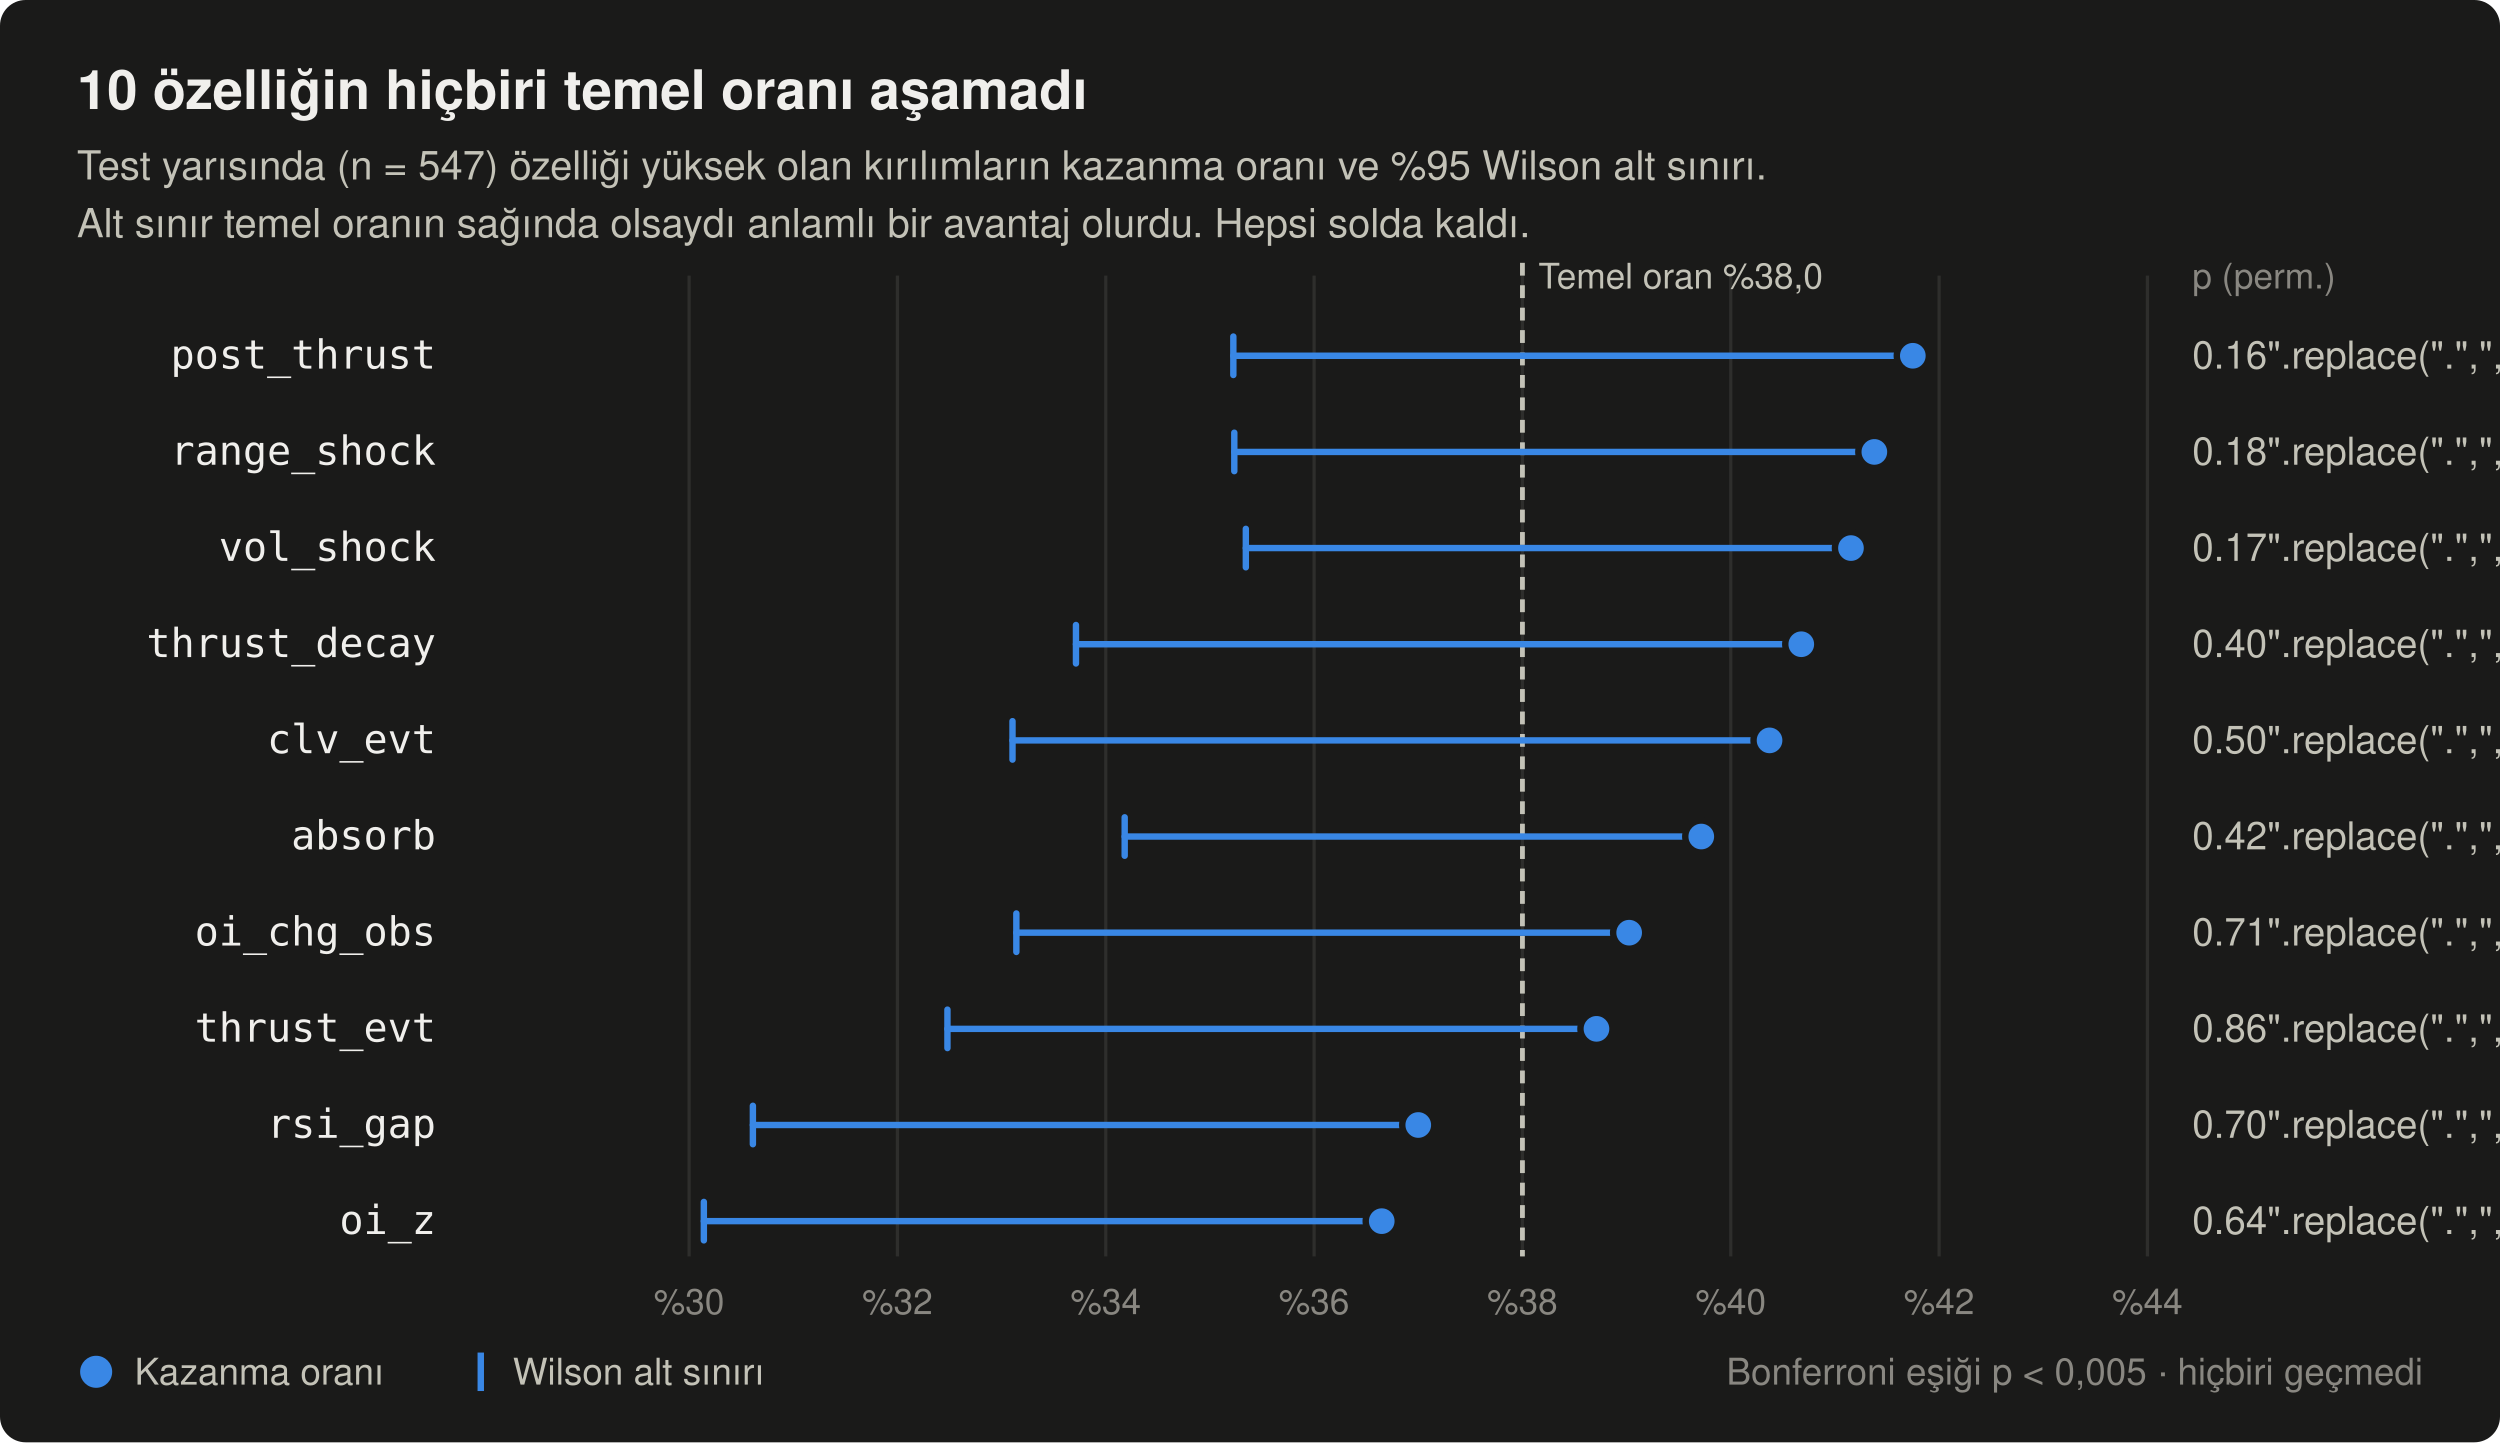
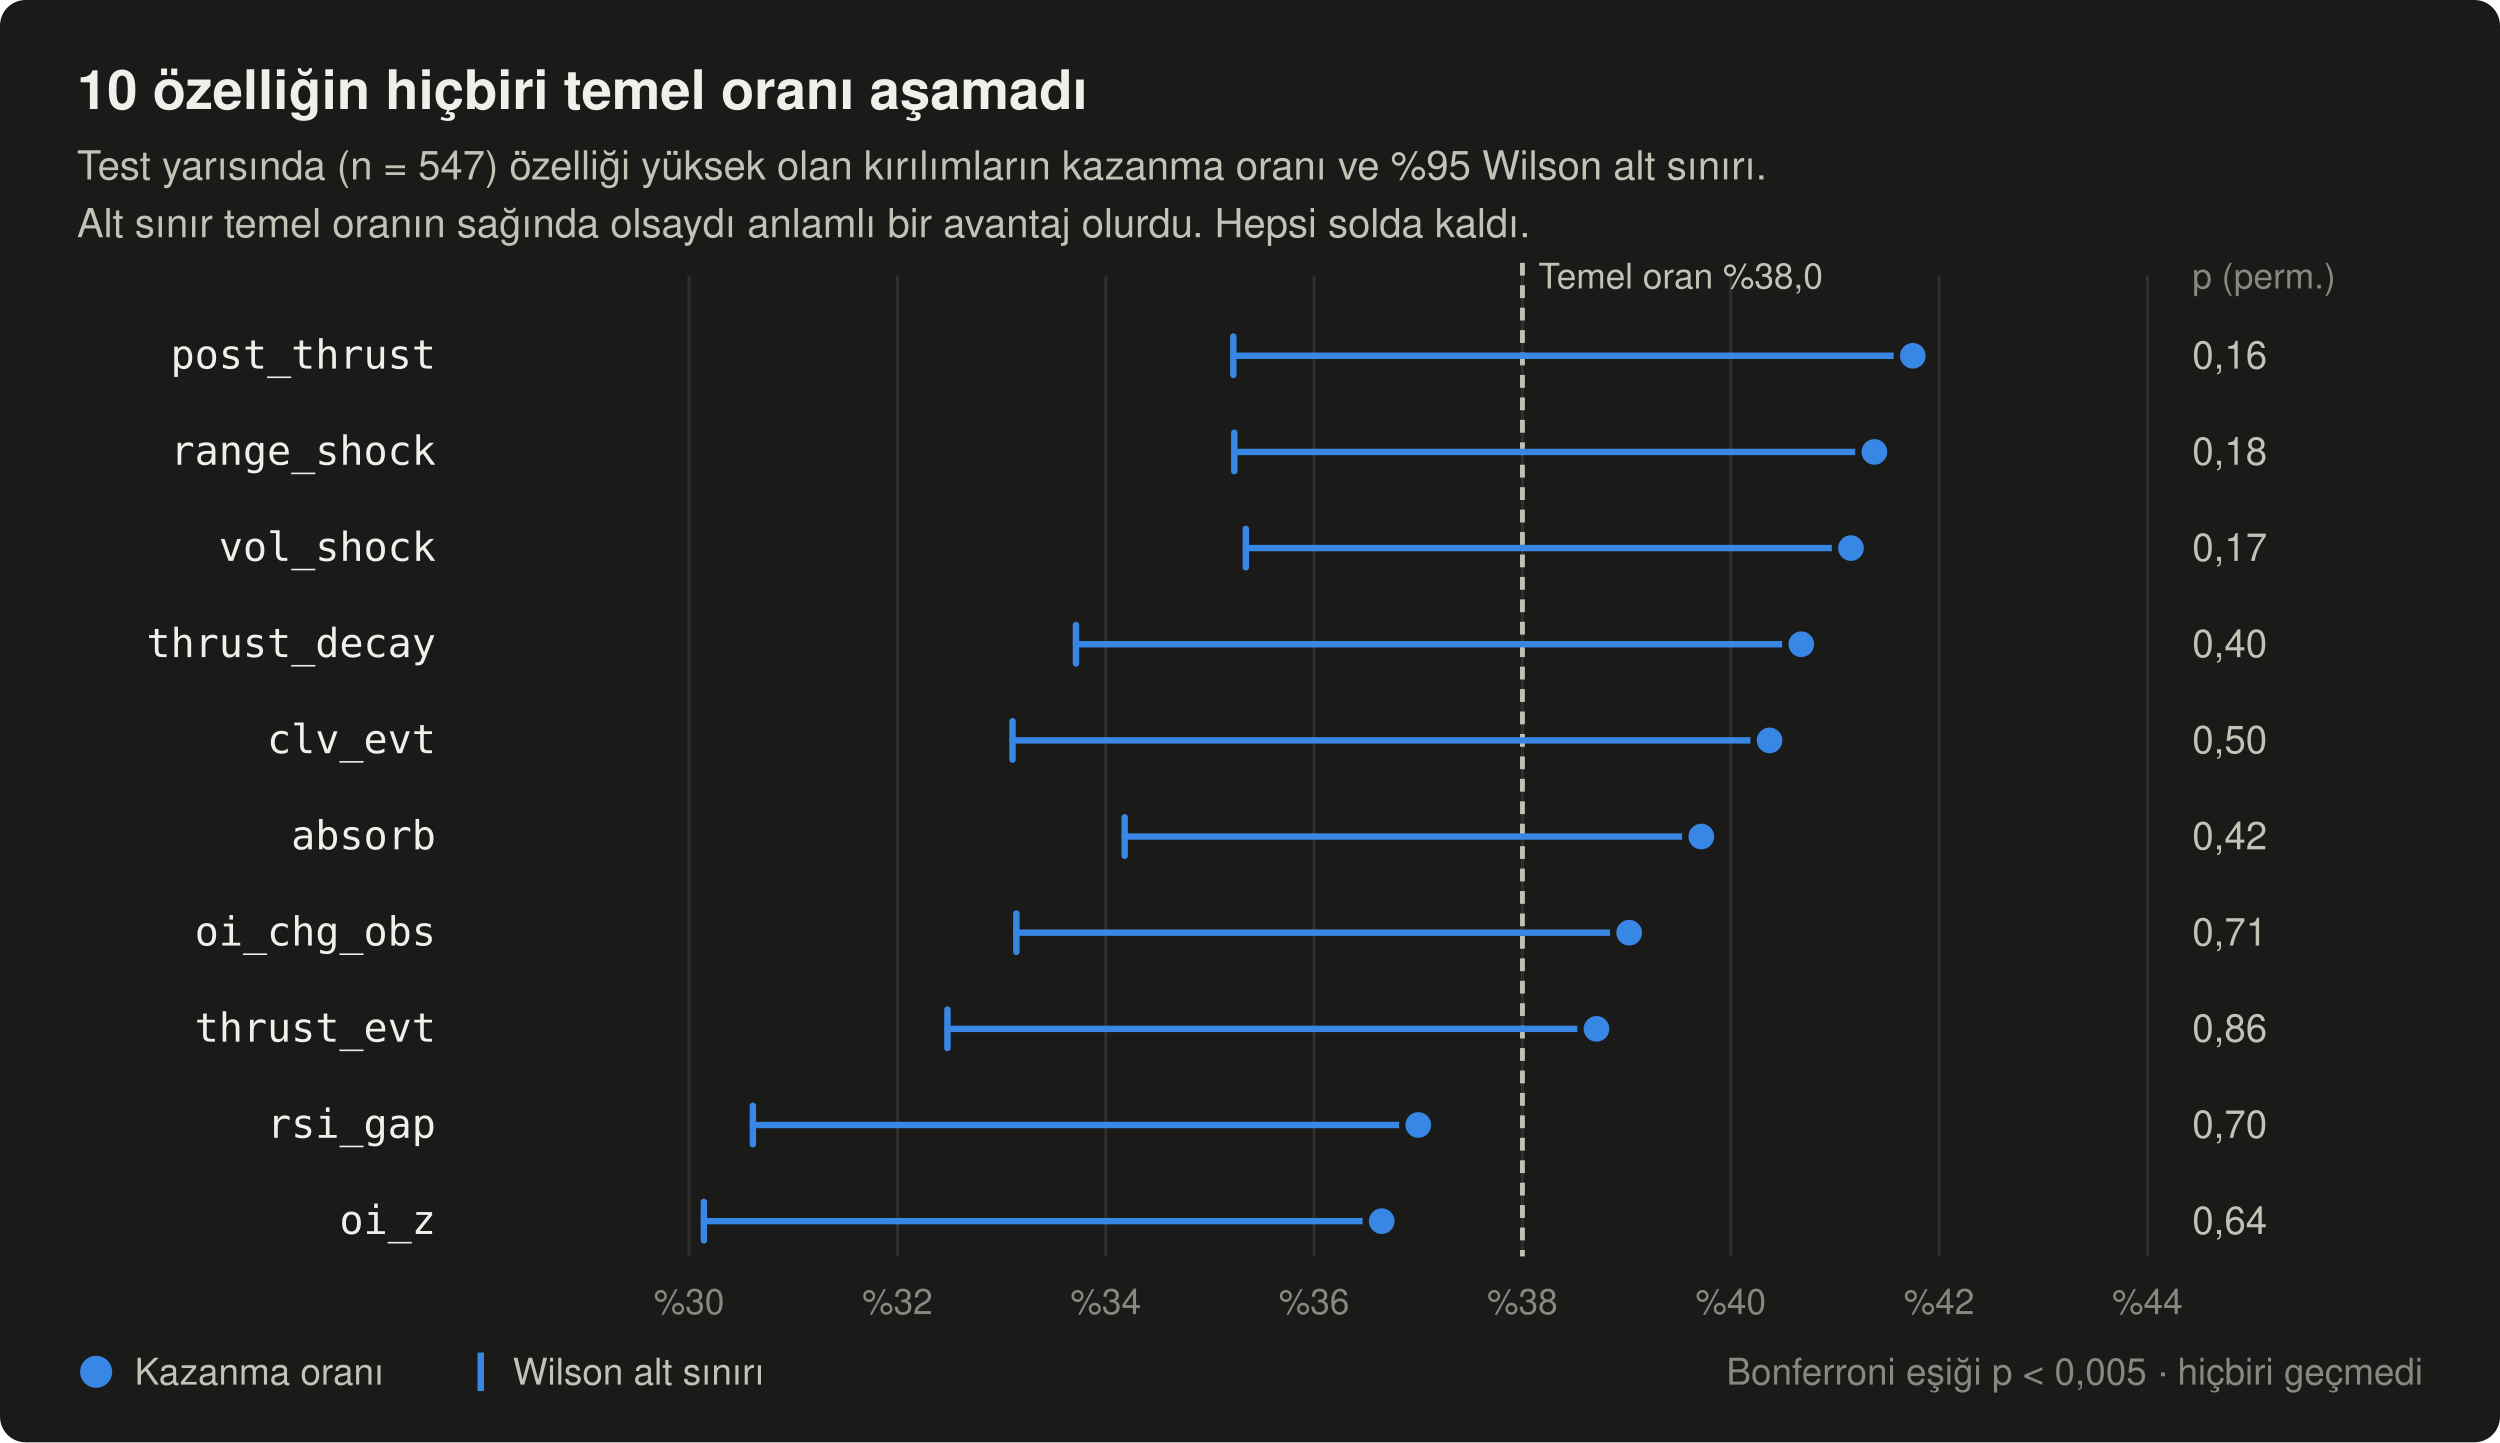
<svg xmlns="http://www.w3.org/2000/svg" width="780" height="450" viewBox="0 0 780 450" font-family="-apple-system,Segoe UI,Helvetica,Arial,sans-serif">
  <rect width="780" height="450" rx="8" fill="#1a1a19" />
  <text x="24" y="34" font-size="17" font-weight="600" fill="#f0efec">10 özelliğin hiçbiri temel oranı aşamadı</text>
  <text x="24" y="56" font-size="12.5" fill="#c3c2b7">Test yarısında (n = 547) özelliği yüksek olan kırılımların kazanma oranı ve %95 Wilson alt sınırı.</text>
  <text x="24" y="74" font-size="12.5" fill="#c3c2b7">Alt sınır temel oranın sağında olsaydı anlamlı bir avantaj olurdu. Hepsi solda kaldı.</text>
  <line x1="215.0" y1="86" x2="215.0" y2="392" stroke="#2e2e2c" stroke-width="1" />
  <text x="215.0" y="410" font-size="11" fill="#898781" text-anchor="middle">%30</text>
  <line x1="280.0" y1="86" x2="280.0" y2="392" stroke="#2e2e2c" stroke-width="1" />
  <text x="280.0" y="410" font-size="11" fill="#898781" text-anchor="middle">%32</text>
  <line x1="345.0" y1="86" x2="345.0" y2="392" stroke="#2e2e2c" stroke-width="1" />
  <text x="345.0" y="410" font-size="11" fill="#898781" text-anchor="middle">%34</text>
  <line x1="410.0" y1="86" x2="410.0" y2="392" stroke="#2e2e2c" stroke-width="1" />
  <text x="410.0" y="410" font-size="11" fill="#898781" text-anchor="middle">%36</text>
  <line x1="475.0" y1="86" x2="475.0" y2="392" stroke="#2e2e2c" stroke-width="1" />
  <text x="475.0" y="410" font-size="11" fill="#898781" text-anchor="middle">%38</text>
  <line x1="540.0" y1="86" x2="540.0" y2="392" stroke="#2e2e2c" stroke-width="1" />
  <text x="540.0" y="410" font-size="11" fill="#898781" text-anchor="middle">%40</text>
  <line x1="605.0" y1="86" x2="605.0" y2="392" stroke="#2e2e2c" stroke-width="1" />
  <text x="605.0" y="410" font-size="11" fill="#898781" text-anchor="middle">%42</text>
  <line x1="670.0" y1="86" x2="670.0" y2="392" stroke="#2e2e2c" stroke-width="1" />
  <text x="670.0" y="410" font-size="11" fill="#898781" text-anchor="middle">%44</text>
  <line x1="475.0" y1="82" x2="475.0" y2="392" stroke="#c3c2b7" stroke-width="1.5" stroke-dasharray="4 3" />
  <text x="480.0" y="90" font-size="11" fill="#c3c2b7">Temel oran %38,0</text>
  <text x="684" y="90" font-size="11" fill="#898781">p (perm.)</text>
  <text x="136" y="115.0" font-size="12.5" fill="#f0efec" text-anchor="end" font-family="ui-monospace,SFMono-Regular,Menlo,monospace">post_thrust</text>
  <line x1="384.8" y1="111.0" x2="596.8" y2="111.0" stroke="#3987e5" stroke-width="2" stroke-linecap="round" />
  <line x1="384.8" y1="105.0" x2="384.8" y2="117.0" stroke="#3987e5" stroke-width="2" stroke-linecap="round" />
  <circle cx="596.8" cy="111.0" r="5" fill="#3987e5" stroke="#1a1a19" stroke-width="2" />
-   <text x="684" y="115.0" font-size="12" fill="#c3c2b7">0.16".replace(".",",")+f"</text>
+   <text x="684" y="115.0" font-size="12" fill="#c3c2b7">0,16</text>
  <text x="136" y="145.0" font-size="12.5" fill="#f0efec" text-anchor="end" font-family="ui-monospace,SFMono-Regular,Menlo,monospace">range_shock</text>
  <line x1="385.1" y1="141.0" x2="584.8" y2="141.0" stroke="#3987e5" stroke-width="2" stroke-linecap="round" />
  <line x1="385.1" y1="135.0" x2="385.1" y2="147.0" stroke="#3987e5" stroke-width="2" stroke-linecap="round" />
  <circle cx="584.8" cy="141.0" r="5" fill="#3987e5" stroke="#1a1a19" stroke-width="2" />
-   <text x="684" y="145.0" font-size="12" fill="#c3c2b7">0.18".replace(".",",")+f"</text>
+   <text x="684" y="145.0" font-size="12" fill="#c3c2b7">0,18</text>
  <text x="136" y="175.0" font-size="12.5" fill="#f0efec" text-anchor="end" font-family="ui-monospace,SFMono-Regular,Menlo,monospace">vol_shock</text>
  <line x1="388.7" y1="171.0" x2="577.5" y2="171.0" stroke="#3987e5" stroke-width="2" stroke-linecap="round" />
  <line x1="388.7" y1="165.0" x2="388.7" y2="177.0" stroke="#3987e5" stroke-width="2" stroke-linecap="round" />
  <circle cx="577.5" cy="171.0" r="5" fill="#3987e5" stroke="#1a1a19" stroke-width="2" />
-   <text x="684" y="175.0" font-size="12" fill="#c3c2b7">0.17".replace(".",",")+f"</text>
+   <text x="684" y="175.0" font-size="12" fill="#c3c2b7">0,17</text>
  <text x="136" y="205.0" font-size="12.5" fill="#f0efec" text-anchor="end" font-family="ui-monospace,SFMono-Regular,Menlo,monospace">thrust_decay</text>
  <line x1="335.7" y1="201.0" x2="562.0" y2="201.0" stroke="#3987e5" stroke-width="2" stroke-linecap="round" />
  <line x1="335.7" y1="195.0" x2="335.7" y2="207.0" stroke="#3987e5" stroke-width="2" stroke-linecap="round" />
  <circle cx="562.0" cy="201.0" r="5" fill="#3987e5" stroke="#1a1a19" stroke-width="2" />
-   <text x="684" y="205.0" font-size="12" fill="#c3c2b7">0.40".replace(".",",")+f"</text>
+   <text x="684" y="205.0" font-size="12" fill="#c3c2b7">0,40</text>
  <text x="136" y="235.0" font-size="12.5" fill="#f0efec" text-anchor="end" font-family="ui-monospace,SFMono-Regular,Menlo,monospace">clv_evt</text>
  <line x1="315.9" y1="231.0" x2="552.1" y2="231.0" stroke="#3987e5" stroke-width="2" stroke-linecap="round" />
  <line x1="315.9" y1="225.0" x2="315.9" y2="237.0" stroke="#3987e5" stroke-width="2" stroke-linecap="round" />
  <circle cx="552.1" cy="231.0" r="5" fill="#3987e5" stroke="#1a1a19" stroke-width="2" />
-   <text x="684" y="235.0" font-size="12" fill="#c3c2b7">0.50".replace(".",",")+f"</text>
+   <text x="684" y="235.0" font-size="12" fill="#c3c2b7">0,50</text>
  <text x="136" y="265.0" font-size="12.5" fill="#f0efec" text-anchor="end" font-family="ui-monospace,SFMono-Regular,Menlo,monospace">absorb</text>
  <line x1="350.9" y1="261.0" x2="530.8" y2="261.0" stroke="#3987e5" stroke-width="2" stroke-linecap="round" />
  <line x1="350.9" y1="255.0" x2="350.9" y2="267.0" stroke="#3987e5" stroke-width="2" stroke-linecap="round" />
  <circle cx="530.8" cy="261.0" r="5" fill="#3987e5" stroke="#1a1a19" stroke-width="2" />
-   <text x="684" y="265.0" font-size="12" fill="#c3c2b7">0.42".replace(".",",")+f"</text>
+   <text x="684" y="265.0" font-size="12" fill="#c3c2b7">0,42</text>
  <text x="136" y="295.0" font-size="12.5" fill="#f0efec" text-anchor="end" font-family="ui-monospace,SFMono-Regular,Menlo,monospace">oi_chg_obs</text>
  <line x1="317.1" y1="291.0" x2="508.3" y2="291.0" stroke="#3987e5" stroke-width="2" stroke-linecap="round" />
  <line x1="317.1" y1="285.0" x2="317.1" y2="297.0" stroke="#3987e5" stroke-width="2" stroke-linecap="round" />
  <circle cx="508.3" cy="291.0" r="5" fill="#3987e5" stroke="#1a1a19" stroke-width="2" />
-   <text x="684" y="295.0" font-size="12" fill="#c3c2b7">0.71".replace(".",",")+f"</text>
+   <text x="684" y="295.0" font-size="12" fill="#c3c2b7">0,71</text>
  <text x="136" y="325.0" font-size="12.5" fill="#f0efec" text-anchor="end" font-family="ui-monospace,SFMono-Regular,Menlo,monospace">thrust_evt</text>
  <line x1="295.6" y1="321.0" x2="498.1" y2="321.0" stroke="#3987e5" stroke-width="2" stroke-linecap="round" />
  <line x1="295.6" y1="315.0" x2="295.6" y2="327.0" stroke="#3987e5" stroke-width="2" stroke-linecap="round" />
  <circle cx="498.1" cy="321.0" r="5" fill="#3987e5" stroke="#1a1a19" stroke-width="2" />
-   <text x="684" y="325.0" font-size="12" fill="#c3c2b7">0.86".replace(".",",")+f"</text>
+   <text x="684" y="325.0" font-size="12" fill="#c3c2b7">0,86</text>
  <text x="136" y="355.0" font-size="12.5" fill="#f0efec" text-anchor="end" font-family="ui-monospace,SFMono-Regular,Menlo,monospace">rsi_gap</text>
  <line x1="234.9" y1="351.0" x2="442.5" y2="351.0" stroke="#3987e5" stroke-width="2" stroke-linecap="round" />
  <line x1="234.9" y1="345.0" x2="234.9" y2="357.0" stroke="#3987e5" stroke-width="2" stroke-linecap="round" />
  <circle cx="442.5" cy="351.0" r="5" fill="#3987e5" stroke="#1a1a19" stroke-width="2" />
-   <text x="684" y="355.0" font-size="12" fill="#c3c2b7">0.70".replace(".",",")+f"</text>
+   <text x="684" y="355.0" font-size="12" fill="#c3c2b7">0,70</text>
  <text x="136" y="385.0" font-size="12.5" fill="#f0efec" text-anchor="end" font-family="ui-monospace,SFMono-Regular,Menlo,monospace">oi_z</text>
  <line x1="219.6" y1="381.0" x2="431.1" y2="381.0" stroke="#3987e5" stroke-width="2" stroke-linecap="round" />
  <line x1="219.6" y1="375.0" x2="219.6" y2="387.0" stroke="#3987e5" stroke-width="2" stroke-linecap="round" />
  <circle cx="431.1" cy="381.0" r="5" fill="#3987e5" stroke="#1a1a19" stroke-width="2" />
-   <text x="684" y="385.0" font-size="12" fill="#c3c2b7">0.64".replace(".",",")+f"</text>
+   <text x="684" y="385.0" font-size="12" fill="#c3c2b7">0,64</text>
  <circle cx="30" cy="428" r="5" fill="#3987e5" />
  <text x="42" y="432" font-size="11.5" fill="#c3c2b7">Kazanma oranı</text>
  <line x1="150" y1="422" x2="150" y2="434" stroke="#3987e5" stroke-width="2" />
  <text x="160" y="432" font-size="11.5" fill="#c3c2b7">Wilson alt sınırı</text>
  <text x="756" y="432" font-size="11.5" fill="#898781" text-anchor="end">Bonferroni eşiği p &lt; 0,005 · hiçbiri geçmedi</text>
</svg>
